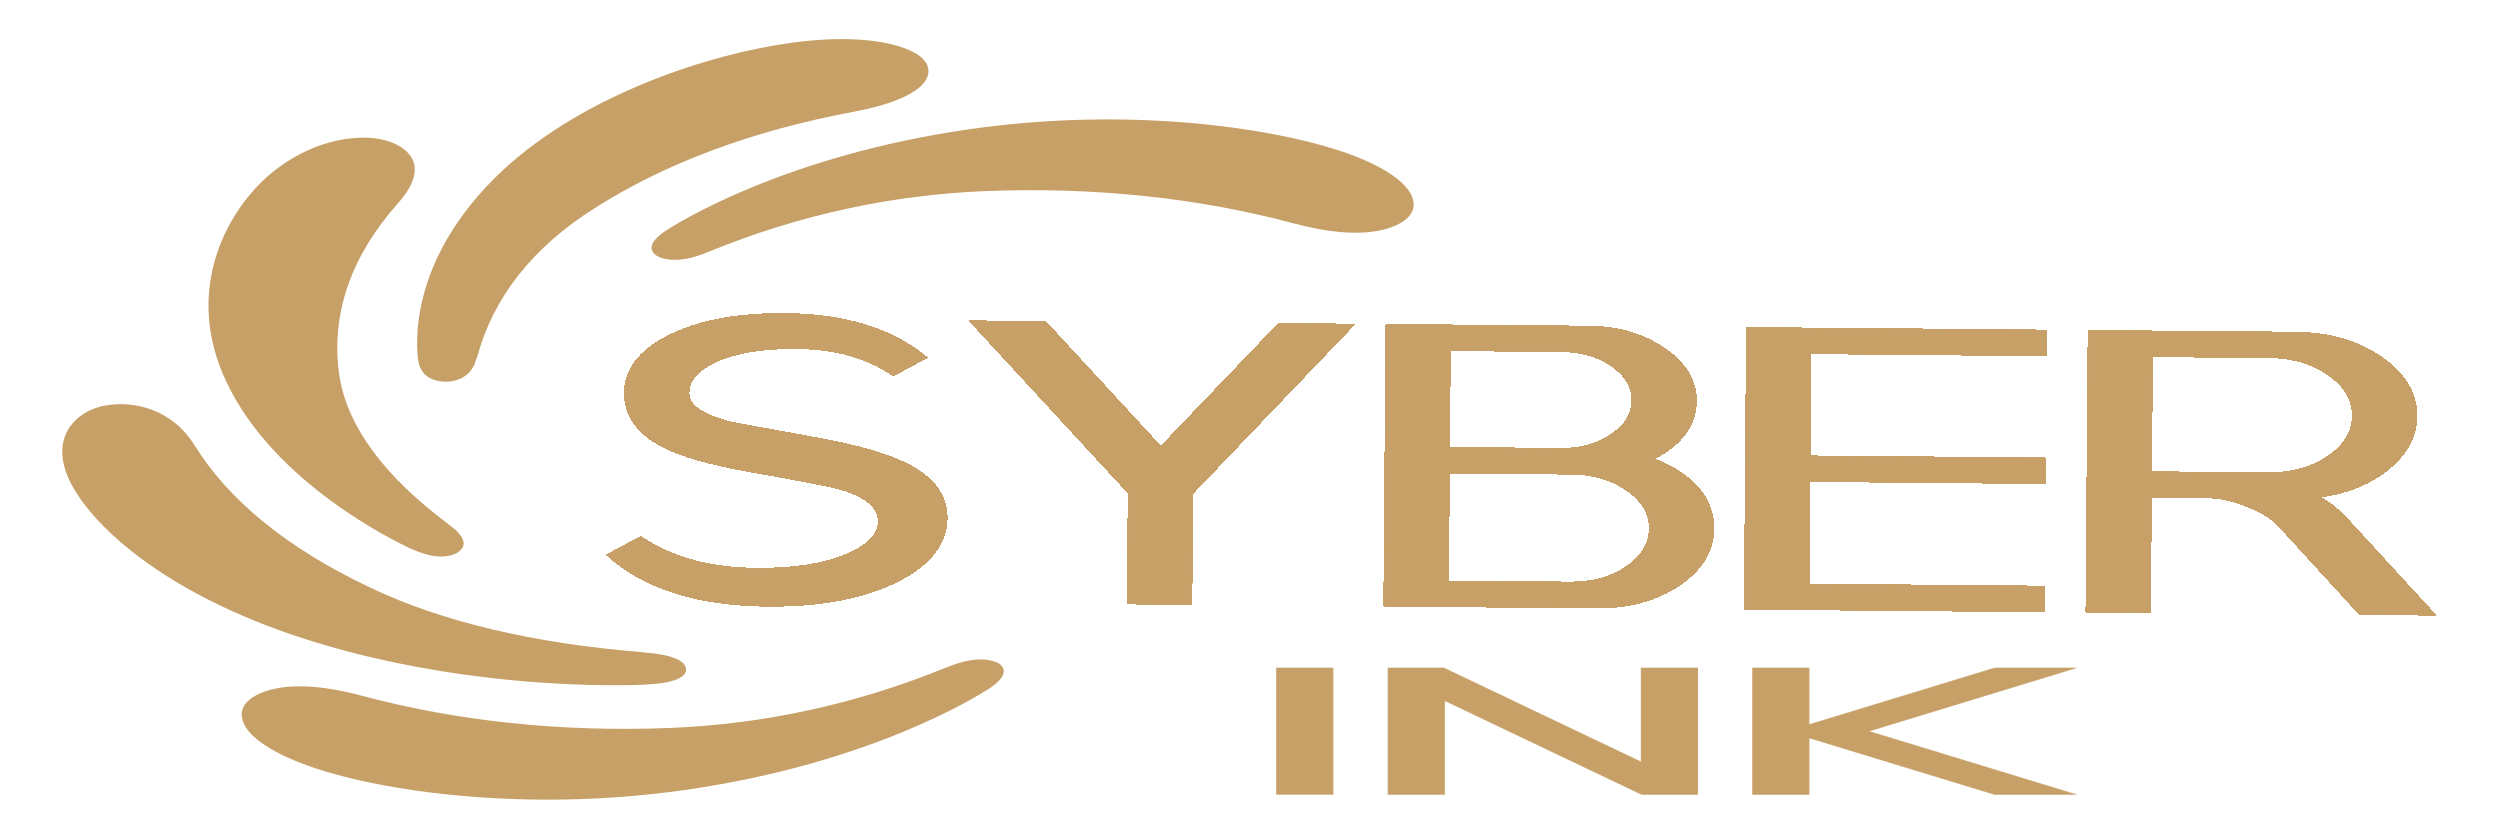
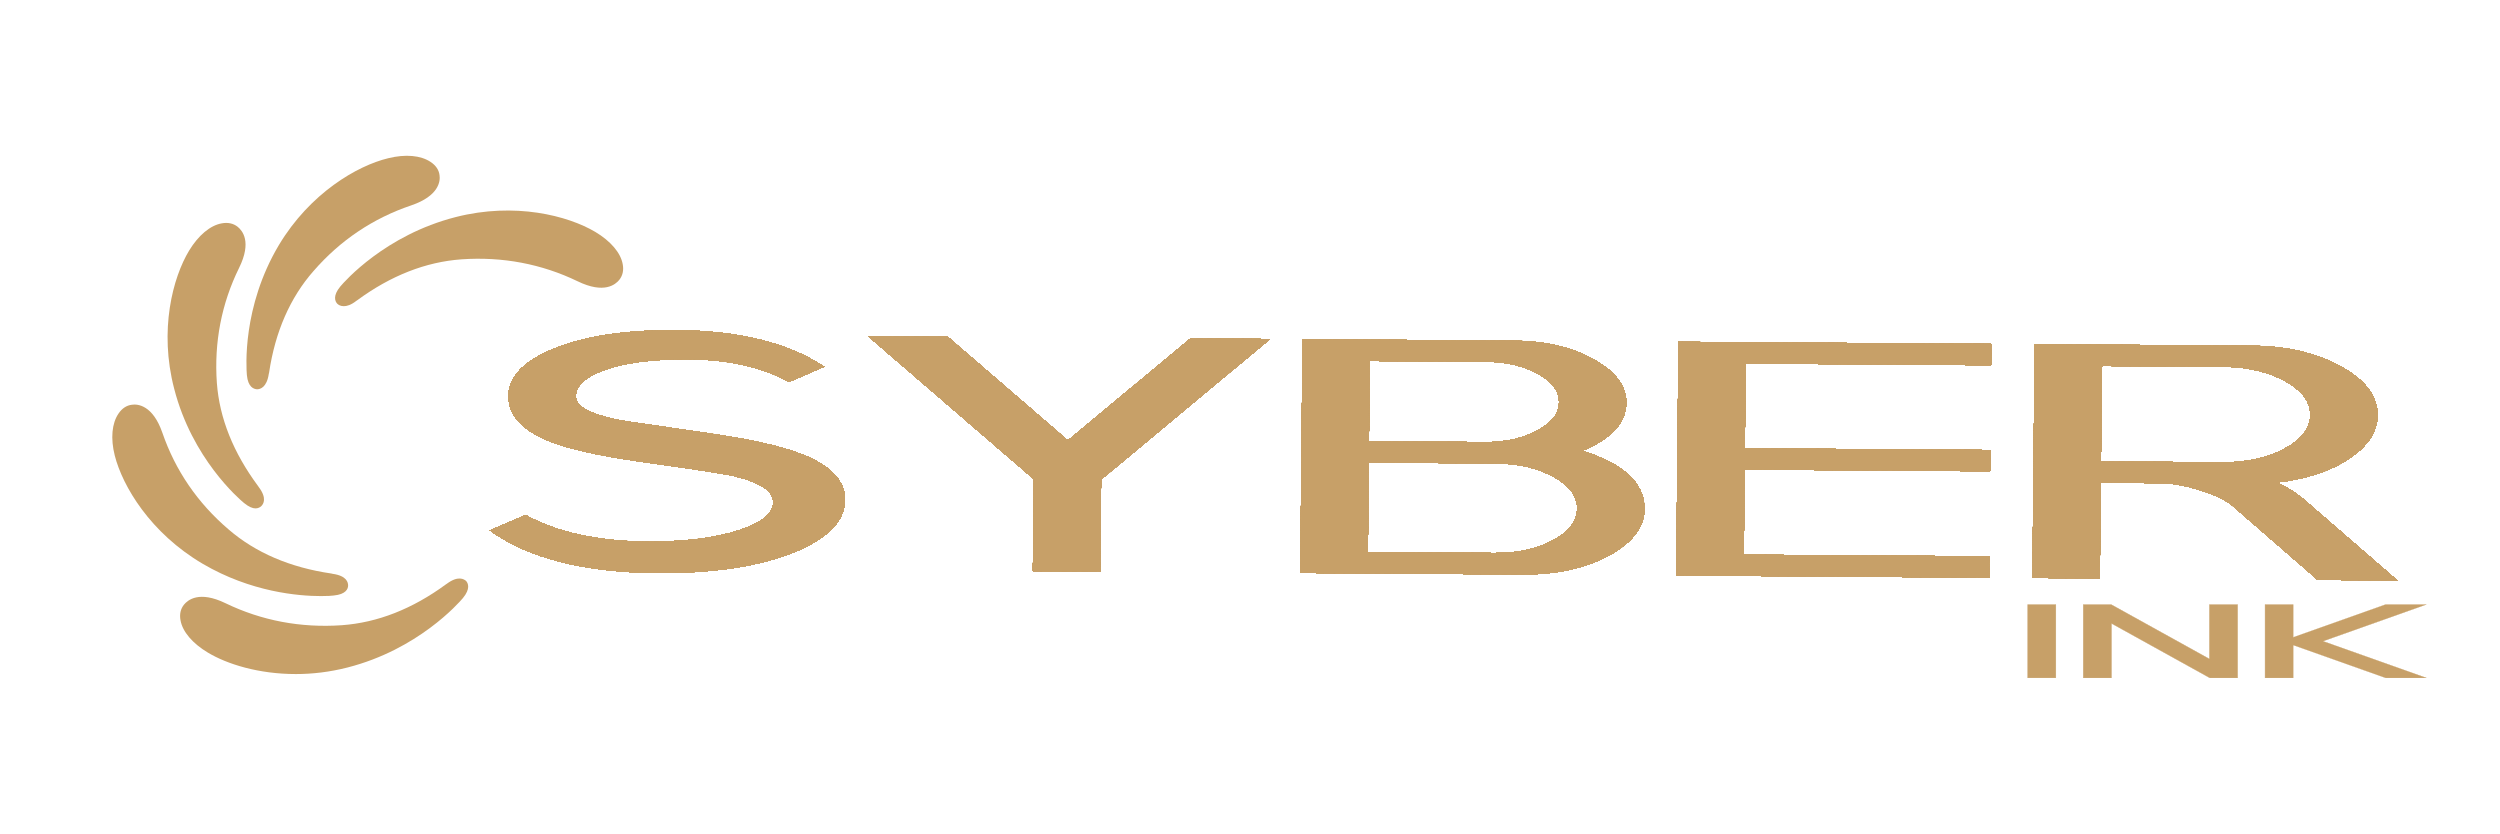
<svg xmlns="http://www.w3.org/2000/svg" id="svg_canvas" data-noselect="" viewBox="0 0 300 100" width="300" height="100" preserveAspectRatio="none" version="1.1">
  <defs id="defs2">
    <filter style="color-interpolation-filters:sRGB;" id="filter2661" x="-0" y="-0.001" width="1.001" height="1.002">
      <feColorMatrix values="1 0 0 0 0 0 1 0 0 0 0 0 1 0 0 0 0 0 5 -1 " result="colormatrix" id="feColorMatrix2657" />
      <feComposite in2="colormatrix" operator="arithmetic" k2="1" result="fbSourceGraphic" id="feComposite2659" />
      <feColorMatrix result="fbSourceGraphicAlpha" in="fbSourceGraphic" values="0 0 0 -1 0 0 0 0 -1 0 0 0 0 -1 0 0 0 0 1 0" id="feColorMatrix2681" />
      <feColorMatrix id="feColorMatrix2683" values="1 0 0 0 0 0 1 0 0 0 0 0 1 0 0 0 0 0 5 -1 " result="colormatrix" in="fbSourceGraphic" />
      <feComposite in2="colormatrix" id="feComposite2685" operator="arithmetic" k2="1" result="fbSourceGraphic" />
      <feColorMatrix result="fbSourceGraphicAlpha" in="fbSourceGraphic" values="0 0 0 -1 0 0 0 0 -1 0 0 0 0 -1 0 0 0 0 1 0" id="feColorMatrix2705" />
      <feColorMatrix id="feColorMatrix2707" values="1 0 0 0 0 0 1 0 0 0 0 0 1 0 0 0 0 0 5 -1 " result="colormatrix" in="fbSourceGraphic" />
      <feComposite in2="colormatrix" id="feComposite2709" operator="arithmetic" k2="1" result="composite" />
    </filter>
  </defs>
-   <g id="g22" transform="matrix(1.588353,0,0,1.731295,26.16553,-149.8313)">
+   <g id="g22" transform="matrix(0.600404,0,0,1.179777,20.54213,-86.60506)">
    <g id="g4156" transform="matrix(0.6045951,0,0,0.3046723,-11.85308,89.21146)">
      <svg version="1.1" id="图层_1" x="0px" y="0px" viewBox="0 0 177.3 181.7" xml:space="preserve" width="169.061" height="173.257" class="style-removed" preserveAspectRatio="none" data-parent="shape_1GlShPgHKN">
        <g id="g19">
          <path d="m 45.8,121.7 c 1.7,1.4 3,1.9 4,1.9 0.9,0 1.6,-0.4 2,-0.8 0.7,-0.7 2.1,-2.7 -0.9,-6.7 l -0.2,-0.3 C 42.1,104.1 37.3,92 36.4,79.7 35.4,65.5 38,51.9 44.1,39.4 48.6,30.2 45.2,26.3 43.6,25 c -1.5,-1.2 -3.4,-1.6 -5.5,-1.2 -4,0.7 -8.1,4.2 -11.3,9.5 -5.7,9.5 -10.5,27.9 -5.2,48.4 6.2,24.4 22.4,38.5 24.2,40 z" fill="#c7a068" stroke-width="0" id="path9" />
          <path d="m 72.5,154.3 c 2.3,0 3.8,-0.1 4.4,-0.2 4.3,-0.4 5,-2.4 5,-3.5 0,-1 -0.4,-3.4 -5.4,-4.1 l -0.4,-0.1 C 61.8,144.3 49.8,139.1 40.5,131 29.7,121.7 22,110.3 17.5,97.1 14.2,87.5 9,87 7,87.3 5.1,87.5 3.5,88.6 2.3,90.4 0,93.8 -0.5,99.1 1,105.1 c 2.7,10.7 12.3,27.1 30.5,37.9 16.7,9.9 33.2,11.3 41,11.3 z" fill="#c7a068" stroke-width="0" id="path11" />
          <path d="m 116.1,150 -0.3,0.2 c -11.6,8.6 -23.7,13.4 -36.1,14.3 -14.2,1 -27.8,-1.6 -40.3,-7.7 -9.2,-4.5 -13.1,-1.1 -14.4,0.5 v 0 c -1.2,1.5 -1.6,3.4 -1.2,5.5 0.7,4 4.2,8.1 9.5,11.3 6.6,4 17.5,7.5 30.5,7.5 5.7,0 11.7,-0.7 17.9,-2.3 24.4,-6.3 38.5,-22.5 40,-24.3 2.7,-3.3 1.8,-5.2 1.1,-6 -0.7,-0.6 -2.7,-2 -6.7,1 z" fill="#c7a068" stroke-width="0" id="path13" />
          <path d="m 177.1,38.1 c -0.7,-4 -4.2,-8.1 -9.5,-11.3 -9.5,-5.7 -27.9,-10.5 -48.4,-5.2 -24.4,6.3 -38.5,22.5 -40,24.3 -2.7,3.3 -1.8,5.2 -1.1,6 0.4,0.4 1.1,0.9 2.3,0.9 1.1,0 2.5,-0.4 4.4,-1.9 l 0.3,-0.2 c 11.6,-8.6 23.7,-13.4 36.1,-14.3 14.2,-1 27.8,1.6 40.3,7.7 9.2,4.5 13.1,1.1 14.4,-0.5 v 0 c 1.2,-1.5 1.6,-3.4 1.2,-5.5 z" fill="#c7a068" stroke-width="0" id="path15" />
          <path d="m 50.3,81.9 c 0,0 0.1,0 0,0 1.1,0 3.4,-0.6 4.1,-5.4 l 0.1,-0.4 C 56.6,61.8 61.8,49.8 69.9,40.5 79.2,29.7 90.6,22 103.8,17.5 113.4,14.2 113.9,9 113.6,7 113.4,5.1 112.3,3.5 110.5,2.3 107.1,0 101.8,-0.5 95.8,1 85.1,3.6 68.7,13.2 57.9,31.4 45.1,53.1 46.6,74.5 46.8,76.9 c 0.4,4.3 2.4,4.9 3.5,5 z" fill="#c7a068" stroke-width="0" id="path17" />
        </g>
      </svg>
    </g>
  </g>
-   <g id="g37" transform="matrix(3.271099,0,0,1.988866,64.18885,-8.233609)">
+   <g id="g37" transform="matrix(1.630666,0,0,1.152968,198.9588,21.30112)">
    <svg version="1.1" width="115.08" height="151.12" viewBox="0 0 115.08 151.12" data-parent="shape_dAo2NnXjl4" id="svg35">
      <g data-width="30.986025390625" transform="matrix(0.9858113,0,0,0.5213222,26.19851,10.56327)" id="g33">
        <path d="M 3.12,-2.42 V -17.08 H 1.03 v 14.66 z" transform="translate(0,82.06)" fill="#c7a068" stroke="#c7a068" stroke-width="0.035" data-glyph-w="4.1465234375" data-glyph-h="21.90267578125" data-glyph-ascender="17.6124609375" data-glyph-descender="-4.29021484375" id="path27" />
        <path d="M 3.1,-17.08 H 1.03 v 14.66 h 2.09 v -10.89 l 7.35,10.89 h 2.07 v -14.66 h -2.09 v 10.89 z" transform="translate(4.146523,82.06)" fill="#c7a068" stroke="#c7a068" stroke-width="0.035" data-glyph-w="13.56857421875" data-glyph-h="21.90267578125" data-glyph-ascender="17.6124609375" data-glyph-descender="-4.29021484375" id="path29" />
        <path d="m 3.12,-8.98 6.91,6.56 h 3.04 l -7.72,-7.33 7.72,-7.33 h -3.04 l -6.91,6.56 v -6.56 H 1.03 v 14.66 h 2.09 z" transform="translate(17.7151,82.06)" fill="#c7a068" stroke="#c7a068" stroke-width="0.035" data-glyph-w="13.270927734375" data-glyph-h="21.90267578125" data-glyph-ascender="17.6124609375" data-glyph-descender="-4.29021484375" id="path31" />
      </g>
    </svg>
  </g>
-   <g id="g56" transform="matrix(0.7999029,0.0064965,-0.00420235,0.5174286,-1.728589,-7.1281)" style="filter:url(#filter2661)">
+   <g id="g56" transform="matrix(0.8340861,0.00538928,-0.00438193,0.4292416,-18.91301,2.500202)" style="filter:url(#filter2661)">
    <svg version="1.1" width="562.24" height="543.36" viewBox="0 0 562.24 543.36" data-parent="shape_lqIjDNFO7J" id="svg54">
      <g data-width="259.8112890625" transform="matrix(1.068501,7.5635911e-4,3.1648685e-4,1.128739,92.2258,-188.5768)" id="g52">
        <path d="m 49.22,-15.57 q 0,7.82 -6.72,12.99 v 0 Q 35.42,2.8 24.06,2.8 v 0 Q 9.3,2.8 1.48,-7.45 v 0 l 4.79,-3.84 q 6.42,6.35 16.31,6.35 v 0 q 7.75,0 12.54,-3.03 v 0 q 4.5,-2.8 4.5,-6.86 v 0 q 0,-4.28 -5.53,-6.57 v 0 q -1.84,-0.74 -12.32,-3.32 v 0 q -8.49,-2.07 -12.32,-4.87 v 0 Q 3.84,-33.57 3.84,-40.81 v 0 q 0,-7.08 5.9,-11.65 v 0 q 6.27,-4.87 16.6,-4.87 v 0 q 12.62,0 19.93,8.78 v 0 l -4.73,3.83 q -5.38,-5.46 -13.65,-5.46 v 0 q -6.86,0 -11.07,2.73 v 0 q -3.98,2.66 -3.98,6.64 v 0 q 0,3.62 5.68,5.76 v 0 q 0.81,0.3 12.55,3.25 v 0 q 8.41,2.14 12.47,5.09 v 0 q 5.68,4.06 5.68,11.14 z" transform="translate(0,299.68)" fill="#c7a068" stroke="#c7a068" stroke-width="0.126" data-glyph-w="50.6930859375" data-glyph-h="73.7890625" data-glyph-ascender="64.934375" data-glyph-descender="-8.8546875" id="path42" />
        <path d="M 23.98,-21.03 V 1.7 h 9 V -21.03 L 55.56,-56.15 H 44.86 L 28.48,-30.7 12.18,-56.15 H 1.48 Z" transform="translate(50.69309,299.68)" fill="#c7a068" stroke="#c7a068" stroke-width="0.126" data-glyph-w="57.038945312500005" data-glyph-h="73.7890625" data-glyph-ascender="64.934375" data-glyph-descender="-8.8546875" id="path44" />
        <path d="M 2.95,-56.15 V 1.7 h 29.89 q 6.78,0 11.58,-4.8 v 0 q 4.72,-4.8 4.72,-11.58 v 0 q 0,-9.6 -8.41,-14.32 v 0 q 5.83,-4.57 5.83,-11.95 v 0 q 0,-6.35 -4.5,-10.78 v 0 q -4.43,-4.42 -10.7,-4.42 v 0 z m 9,30.4 h 17.12 q 4.58,0 7.82,3.24 v 0 q 3.25,3.25 3.25,7.83 v 0 q 0,4.64 -3.25,7.89 v 0 q -3.24,3.25 -7.82,3.25 v 0 H 11.95 Z M 27.6,-30.99 H 11.95 V -50.91 H 27.6 q 4.13,0 7.01,2.87 v 0 q 2.95,2.95 2.95,7.09 v 0 q 0,4.13 -2.95,7.01 v 0 q -2.88,2.95 -7.01,2.95 z" transform="translate(107.732,299.68)" fill="#c7a068" stroke="#c7a068" stroke-width="0.126" data-glyph-w="50.619296875" data-glyph-h="73.7890625" data-glyph-ascender="64.934375" data-glyph-descender="-8.8546875" id="path46" />
        <path d="M 45.01,1.7 H 2.95 v -57.85 h 42.06 v 5.24 H 11.95 v 21.03 h 33.06 v 5.23 H 11.95 v 21.11 h 33.06 z" transform="translate(158.3513,299.68)" fill="#c7a068" stroke="#c7a068" stroke-width="0.126" data-glyph-w="47.962890625" data-glyph-h="73.7890625" data-glyph-ascender="64.934375" data-glyph-descender="-8.8546875" id="path48" />
        <path d="M 2.95,-56.15 V 1.7 h 9 v -23.69 h 8.12 q 2.21,0 5.17,1.62 v 0 q 3.24,1.78 4.64,4.06 v 0 L 41.32,1.7 h 10.7 L 39.55,-17.86 q -1.55,-2.51 -3.84,-4.5 v 0 q 5.83,-1.25 9.6,-5.9 v 0 q 3.83,-4.72 3.83,-10.85 v 0 q 0,-7.08 -4.94,-12.03 v 0 q -5.02,-5.01 -12.1,-5.01 v 0 z m 25.39,28.92 H 11.95 v -23.68 h 16.39 q 4.87,0 8.33,3.46 v 0 q 3.47,3.47 3.47,8.34 v 0 q 0,4.95 -3.47,8.41 v 0 q -3.46,3.47 -8.33,3.47 z" transform="translate(206.3142,299.68)" fill="#c7a068" stroke="#c7a068" stroke-width="0.126" data-glyph-w="53.4970703125" data-glyph-h="73.7890625" data-glyph-ascender="64.934375" data-glyph-descender="-8.8546875" id="path50" />
      </g>
    </svg>
  </g>
  <path id="rect59" style="fill:url(#wm_tile)" d="M 0,0 V 100 H 300 V 0 Z m 18.529,8.723 c 1.656,0.008 2.832,1.953 1.375,4.682 -0.167,0.312 -0.293,0.649 -0.5,0.936 -1.439,1.997 -1.271,1.546 -2.688,3.059 -0.948,1.013 -1.809,2.091 -2.756,3.107 -1.815,2.041 -4.241,3.174 -6.699,4.232 -4.546,1.958 -6.522,-2.655 -1.969,-4.596 1.826,-0.778 3.675,-1.532 5.02,-3.059 0.992,-1.048 1.881,-2.168 2.869,-3.221 0.514,-0.547 1.374,-1.284 1.812,-1.879 0.21,-0.285 0.333,-0.623 0.5,-0.936 0.874,-1.637 2.041,-2.331 3.035,-2.326 z" />
</svg>
